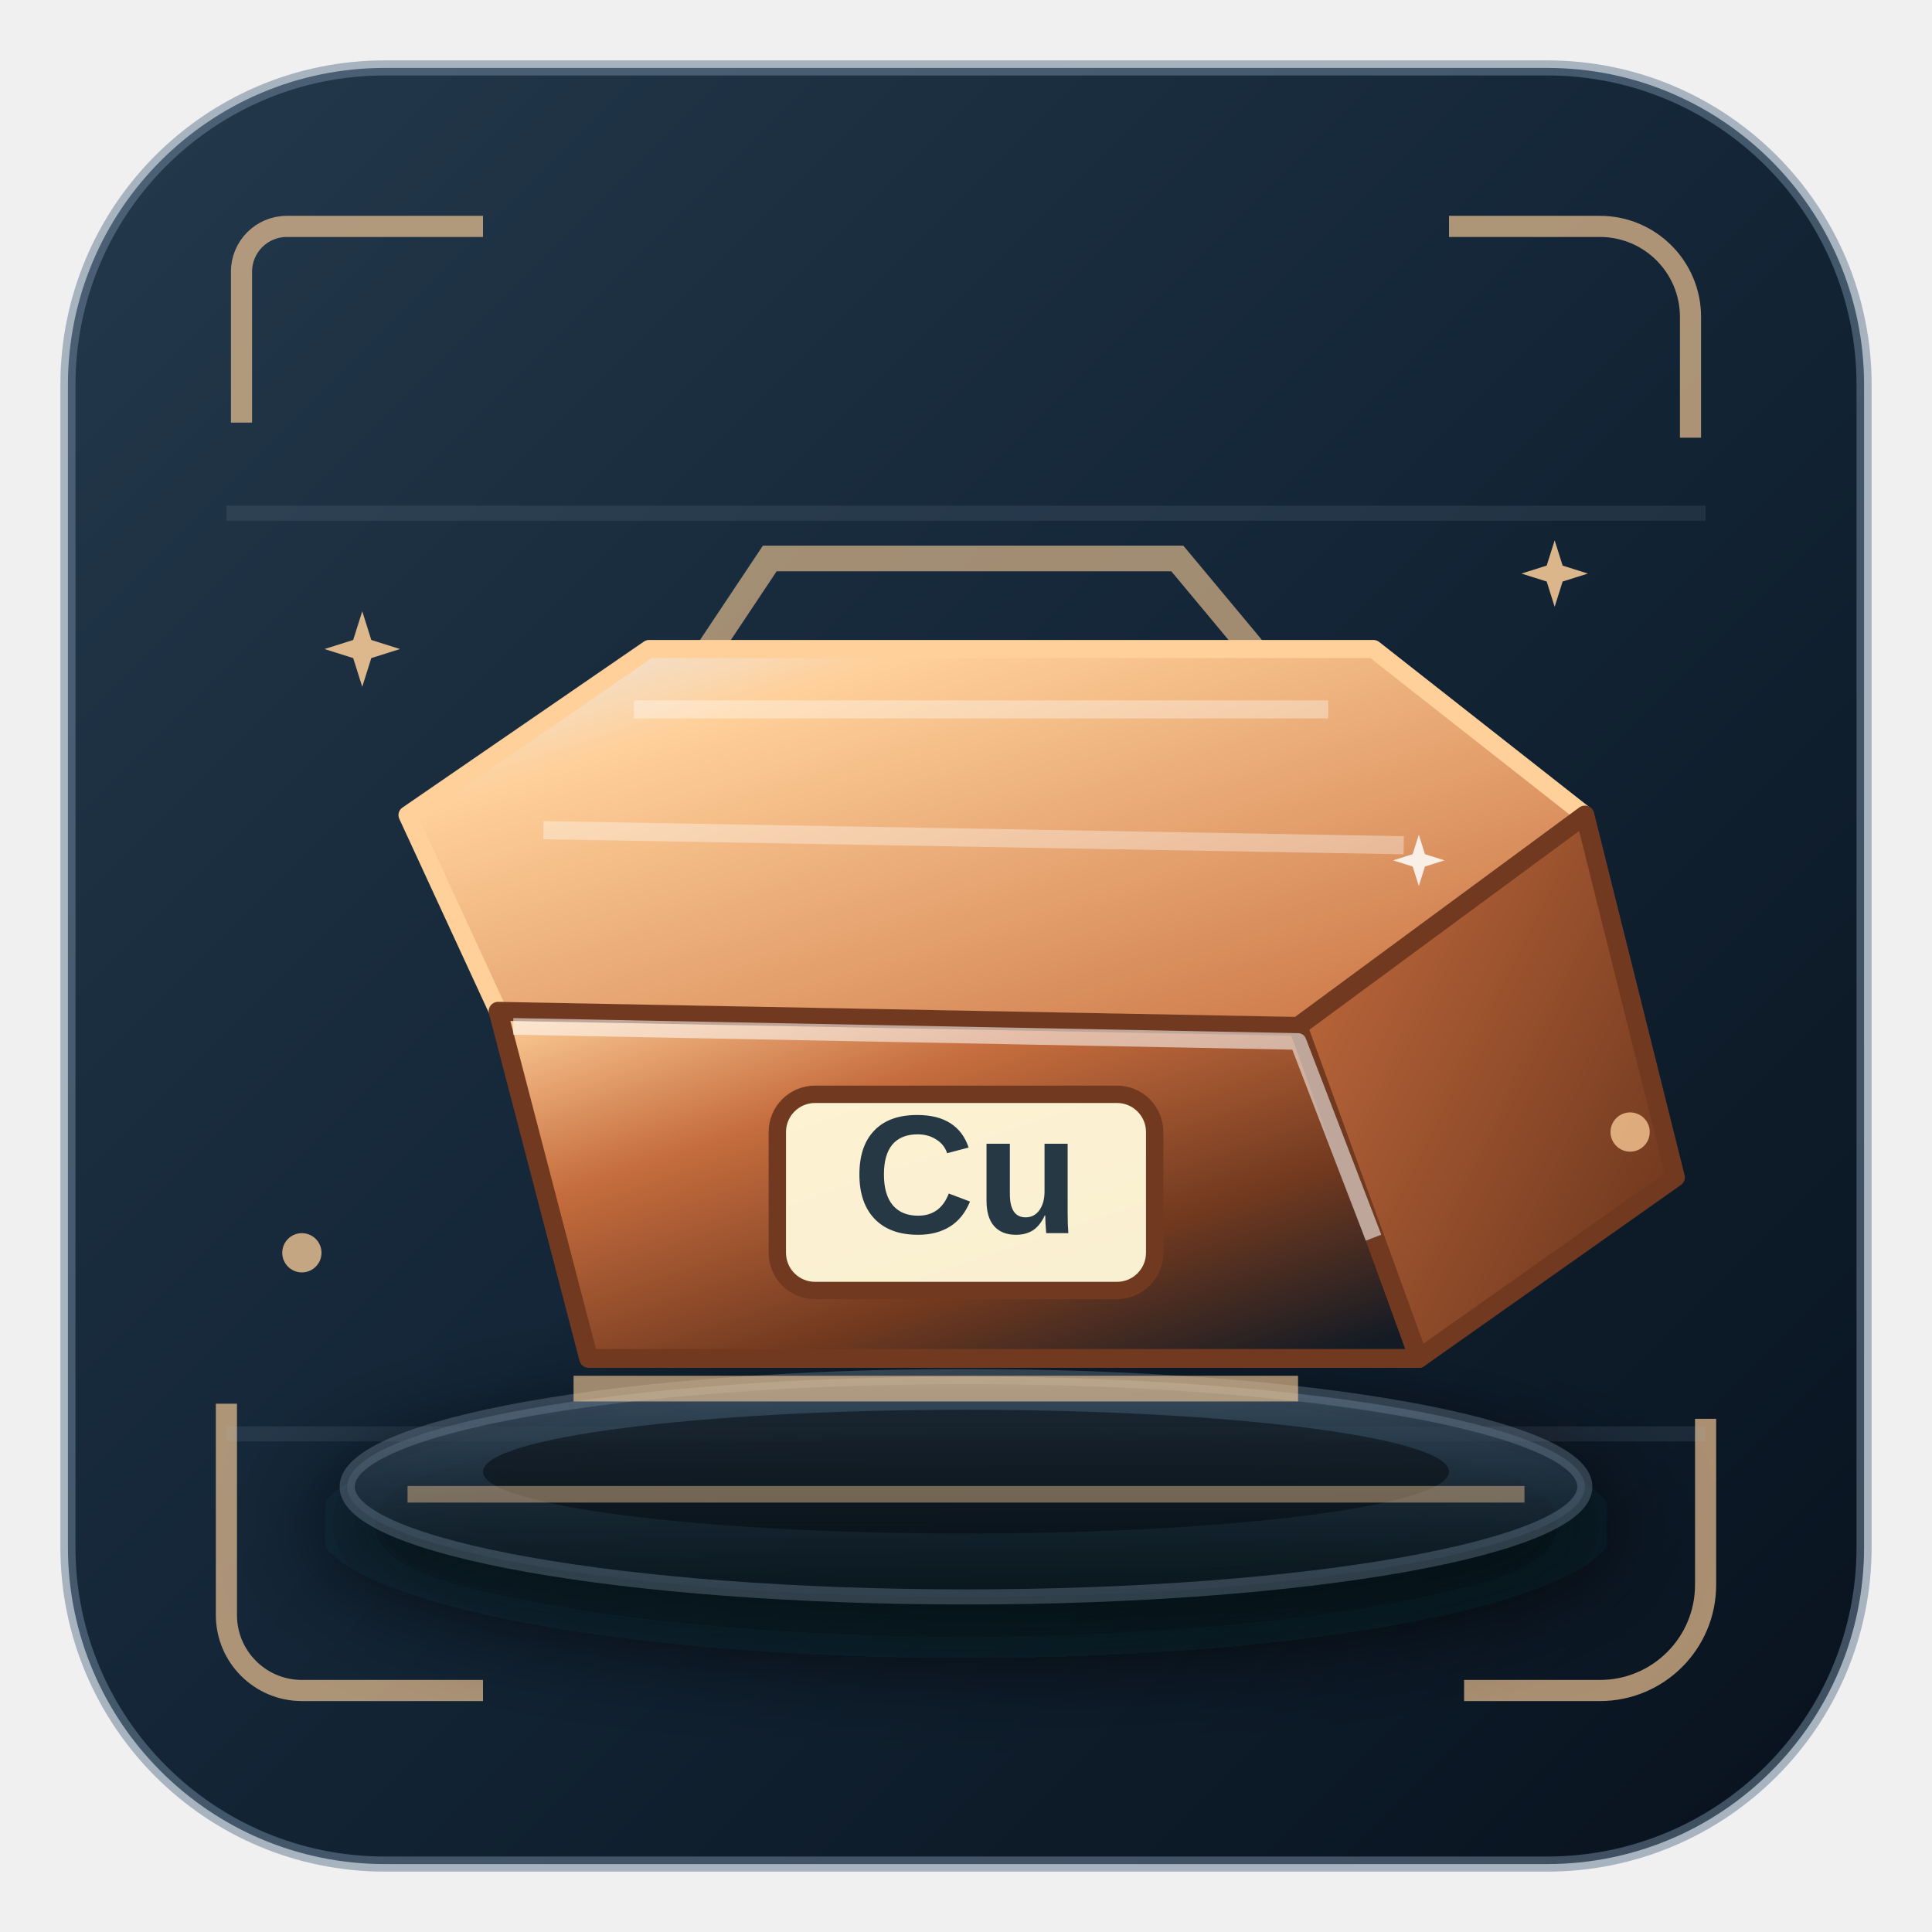
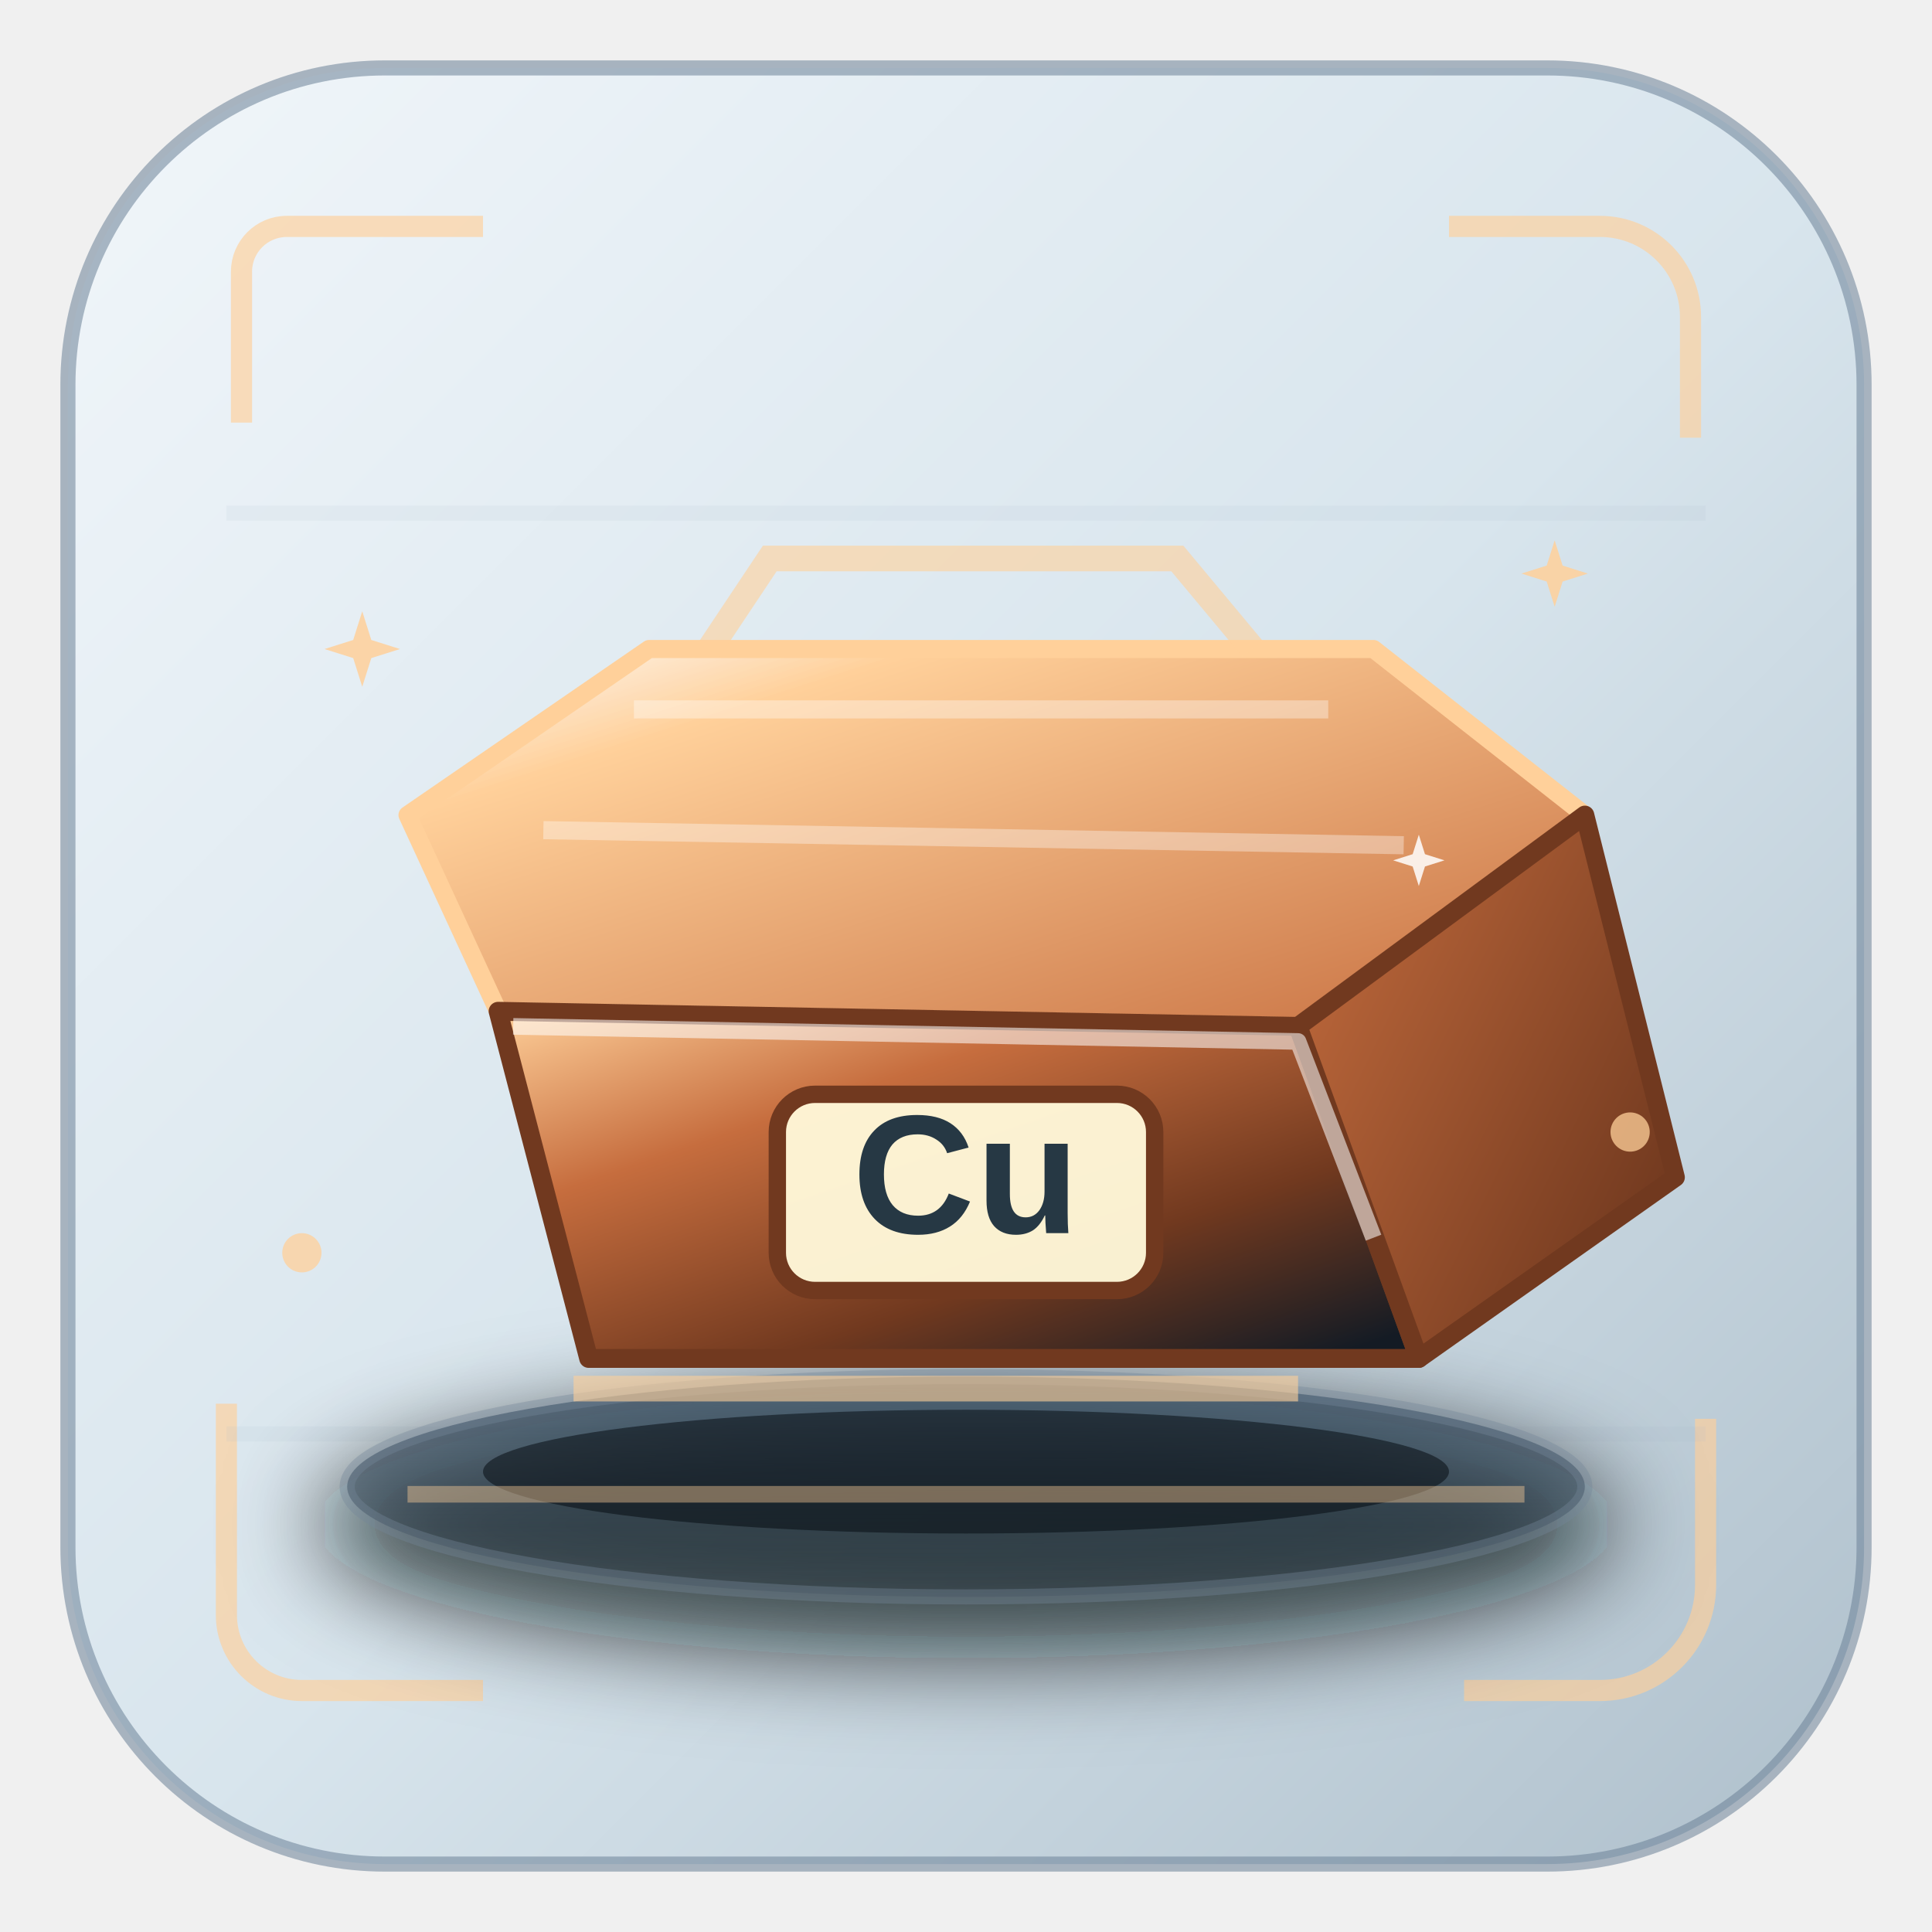
<svg xmlns="http://www.w3.org/2000/svg" width="128" height="128" viewBox="0 0 128 128" role="img" aria-labelledby="omega-copper-title omega-copper-desc" data-omega-icon-kind="resource" data-omega-icon-id="copper">
  <defs>
    <linearGradient id="omega-copper-bg" x1="0" y1="0" x2="1" y2="1">
-       <stop offset="0" stop-color="#24394c" />
-       <stop offset=".5" stop-color="#132536" />
-       <stop offset="1" stop-color="#08121d" />
+       <stop offset="0" stop-color="#f1f6fa" />
+       <stop offset=".52" stop-color="#d8e5ed" />
+       <stop offset="1" stop-color="#aebfcb" />
    </linearGradient>
    <linearGradient id="omega-copper-metal" x1="0" y1="0" x2=".9" y2="1">
      <stop offset="0" stop-color="#ffd09a" />
      <stop offset=".32" stop-color="#c66d3e" />
      <stop offset=".7" stop-color="#71391f" />
      <stop offset="1" stop-color="#141b24" />
    </linearGradient>
    <linearGradient id="omega-copper-top" x1="0" y1="0" x2="1" y2="1">
      <stop offset="0" stop-color="#ffffff" stop-opacity=".9" />
      <stop offset=".22" stop-color="#ffd09a" />
      <stop offset="1" stop-color="#c66d3e" />
    </linearGradient>
    <linearGradient id="omega-copper-side" x1="0" y1="0" x2="1" y2=".7">
      <stop offset="0" stop-color="#c66d3e" />
      <stop offset="1" stop-color="#71391f" />
    </linearGradient>
    <linearGradient id="omega-copper-floor" x1="0" y1="0" x2="0" y2="1">
      <stop offset="0" stop-color="#41576b" stop-opacity=".85" />
      <stop offset="1" stop-color="#172534" stop-opacity=".25" />
    </linearGradient>
    <filter id="omega-copper-shadow" x="-40%" y="-40%" width="180%" height="200%">
      <feGaussianBlur stdDeviation="3.1" />
    </filter>
  </defs>
  <rect x="4.5" y="4.5" width="119" height="119" rx="21" fill="url(#omega-copper-bg)" stroke="#6b8297" stroke-opacity=".55" stroke-width="1" />
  <path d="M16 28V18a3 3 0 0 1 3-3h13M96 15h10a6 6 0 0 1 6 6v8M15 93v14a5 5 0 0 0 5 5h12M97 112h9a7 7 0 0 0 7-7V94" fill="none" stroke="#ffd09a" stroke-opacity=".65" stroke-width="1.4" />
  <path d="M15 34H113M15 95H113" stroke="#a5bac8" stroke-opacity=".11" />
  <ellipse cx="64" cy="101" rx="43" ry="8.8" fill="#02070d" opacity=".7" filter="url(#omega-copper-shadow)" />
  <ellipse cx="64" cy="98.5" rx="41" ry="7.3" fill="url(#omega-copper-floor)" stroke="#75889a" stroke-opacity=".38" />
  <ellipse cx="64" cy="97.5" rx="32" ry="4.1" fill="#030a10" opacity=".52" />
  <g stroke-linejoin="round">
    <path d="M27 54 43 43 91 43 105 54 86 68 33 67Z" fill="url(#omega-copper-top)" stroke="#ffd09a" stroke-width="1.2" />
    <path d="M33 67 86 68 94 90 39 90Z" fill="url(#omega-copper-metal)" stroke="#71391f" stroke-width="1.25" />
    <path d="M86 68 105 54 111 78 94 90Z" fill="url(#omega-copper-side)" stroke="#71391f" stroke-width="1.25" />
    <path d="M34 68 86 69 91 82" stroke="#ffffff" stroke-opacity=".55" stroke-width="1.1" fill="none" />
    <path d="M42 47 88 47M36 55 93 56" stroke="#ffffff" stroke-opacity=".35" stroke-width="1.2" />
    <rect x="51.5" y="72.5" width="25" height="13" rx="2.5" fill="#fff7d8" fill-opacity=".96" stroke="#71391f" stroke-width="1.15" />
    <text x="64" y="81.7" font-size="11.2" font-weight="900" letter-spacing="0.1" text-anchor="middle" font-family="Arial,Helvetica,sans-serif" fill="#263844">Cu</text>
  </g>
  <path d="M47 43 51 37 78 37 83 43M38 92H86" fill="none" stroke="#ffd09a" stroke-opacity=".6" stroke-width="1.7" />
  <path d="M24 40.5L24.6 42.4 26.5 43 24.6 43.6 24 45.5 23.4 43.6 21.5 43 23.4 42.4Z" fill="#ffd09a" opacity=".85" />
  <path d="M103 35.8L103.528 37.472 105.2 38 103.528 38.528 103 40.2 102.472 38.528 100.8 38 102.472 37.472Z" fill="#ffd09a" opacity=".85" />
  <path d="M94 55.3L94.408 56.592 95.7 57 94.408 57.408 94 58.7 93.592 57.408 92.3 57 93.592 56.592Z" fill="#fff" opacity=".85" />
  <path d="M27 99H101" stroke="#ffd09a" stroke-opacity=".42" stroke-width="1.1" />
  <circle cx="20" cy="83" r="1.3" fill="#ffd09a" opacity=".75" />
  <circle cx="108" cy="75" r="1.3" fill="#ffd09a" opacity=".75" />
</svg>
